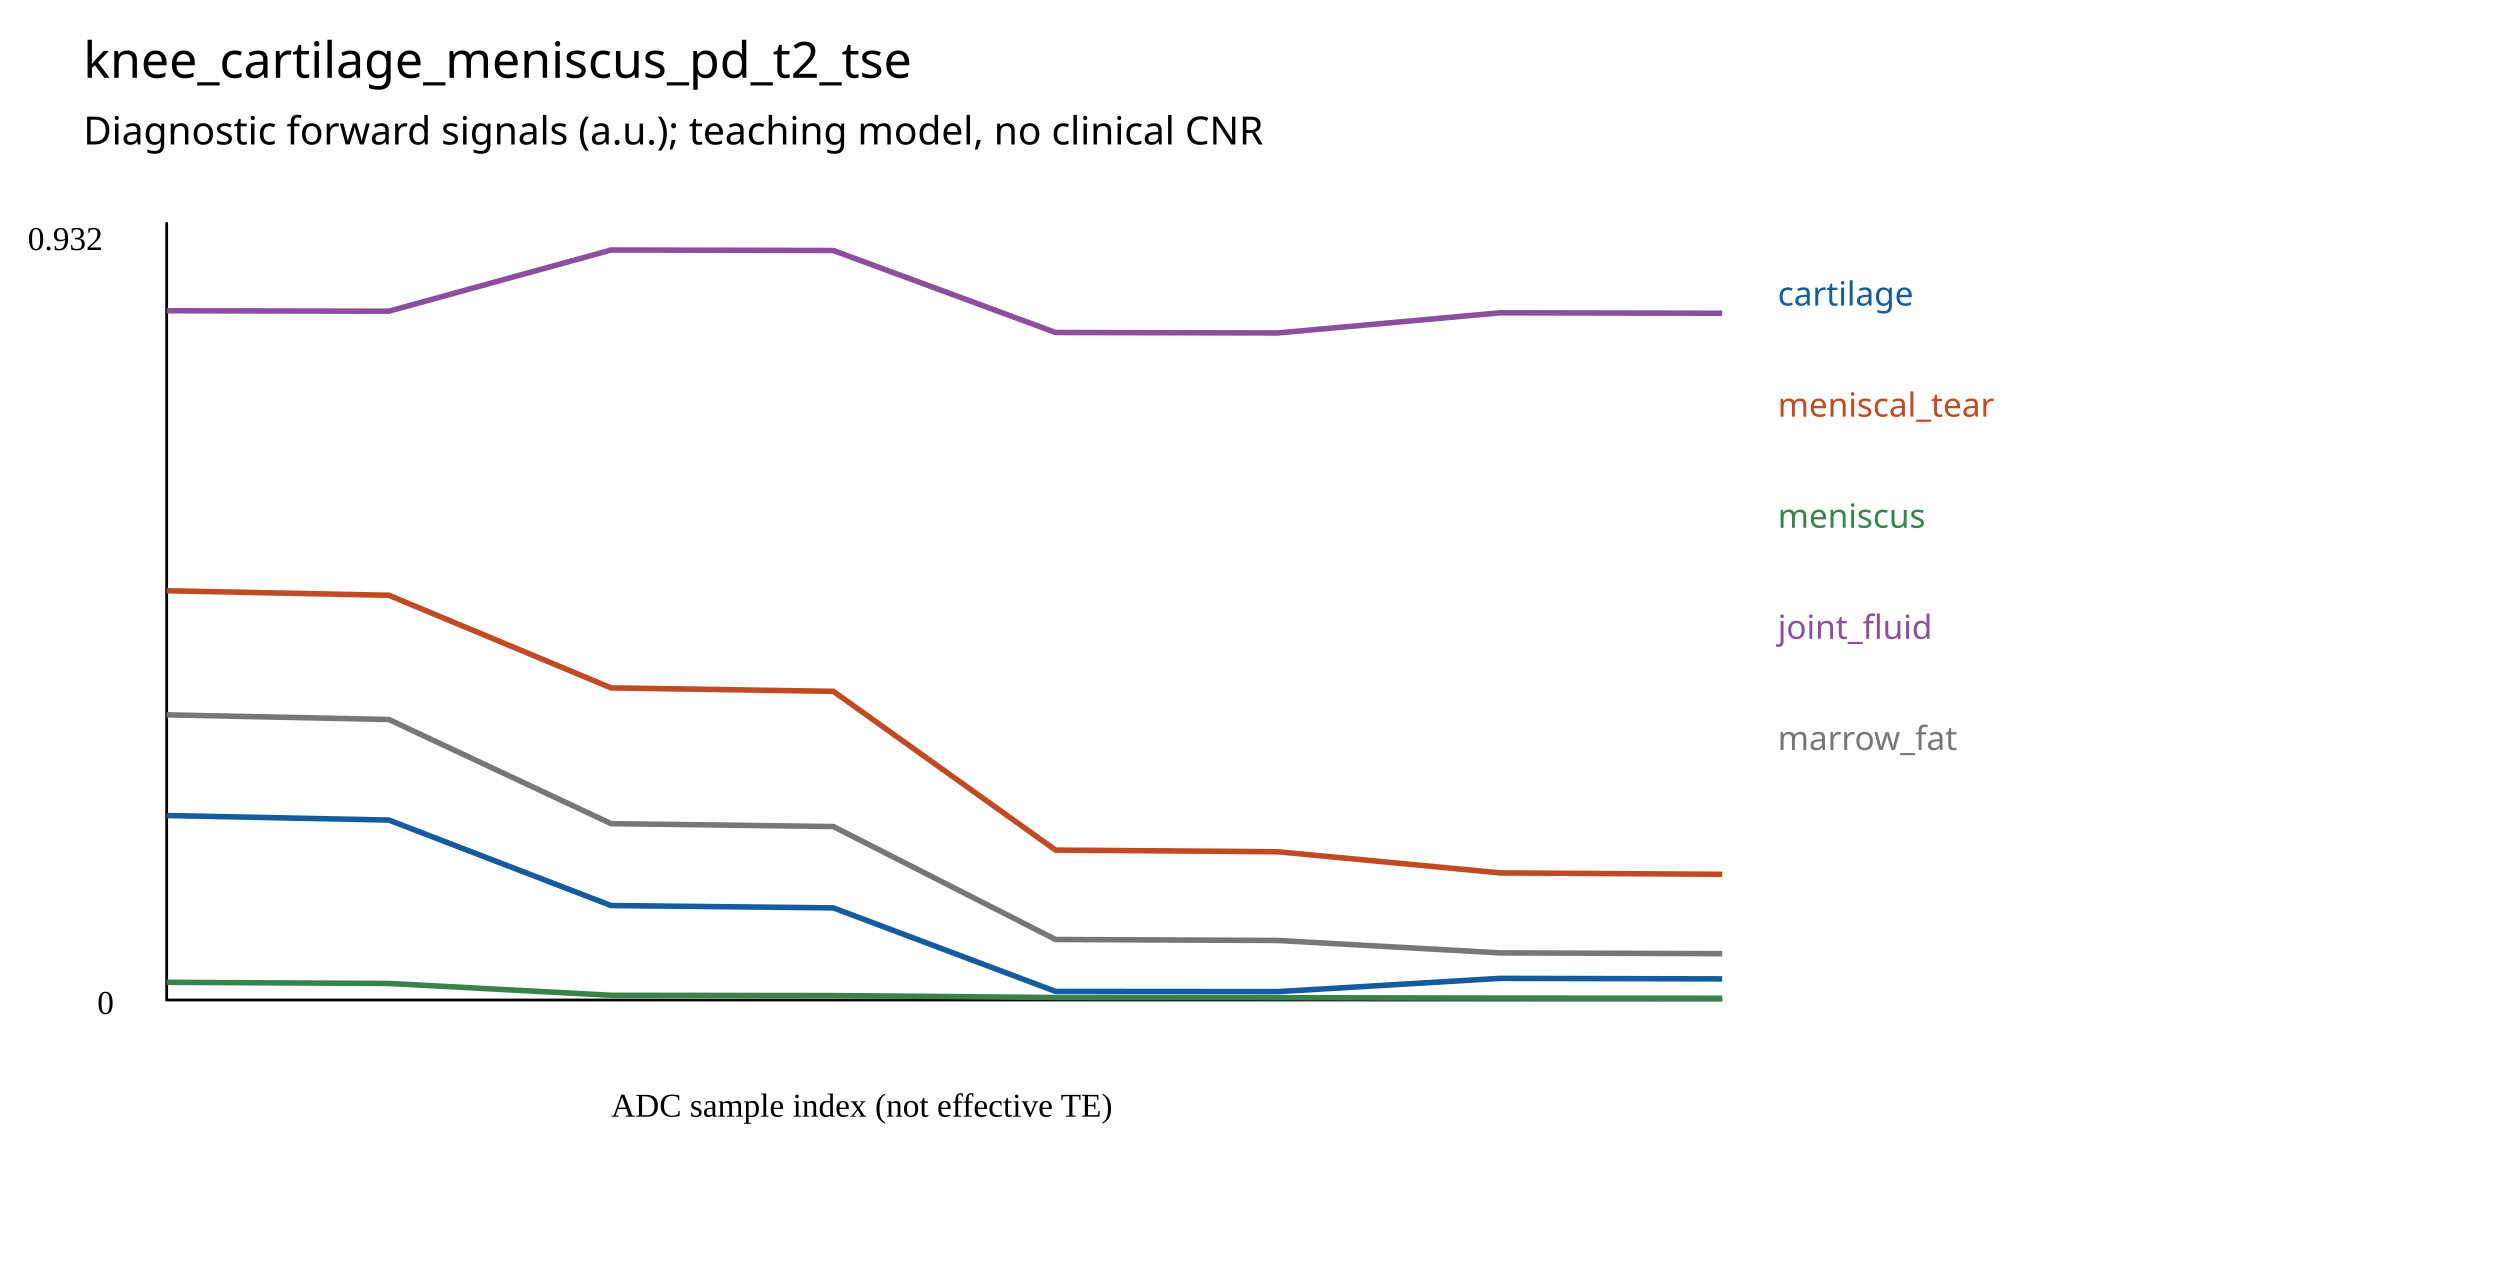
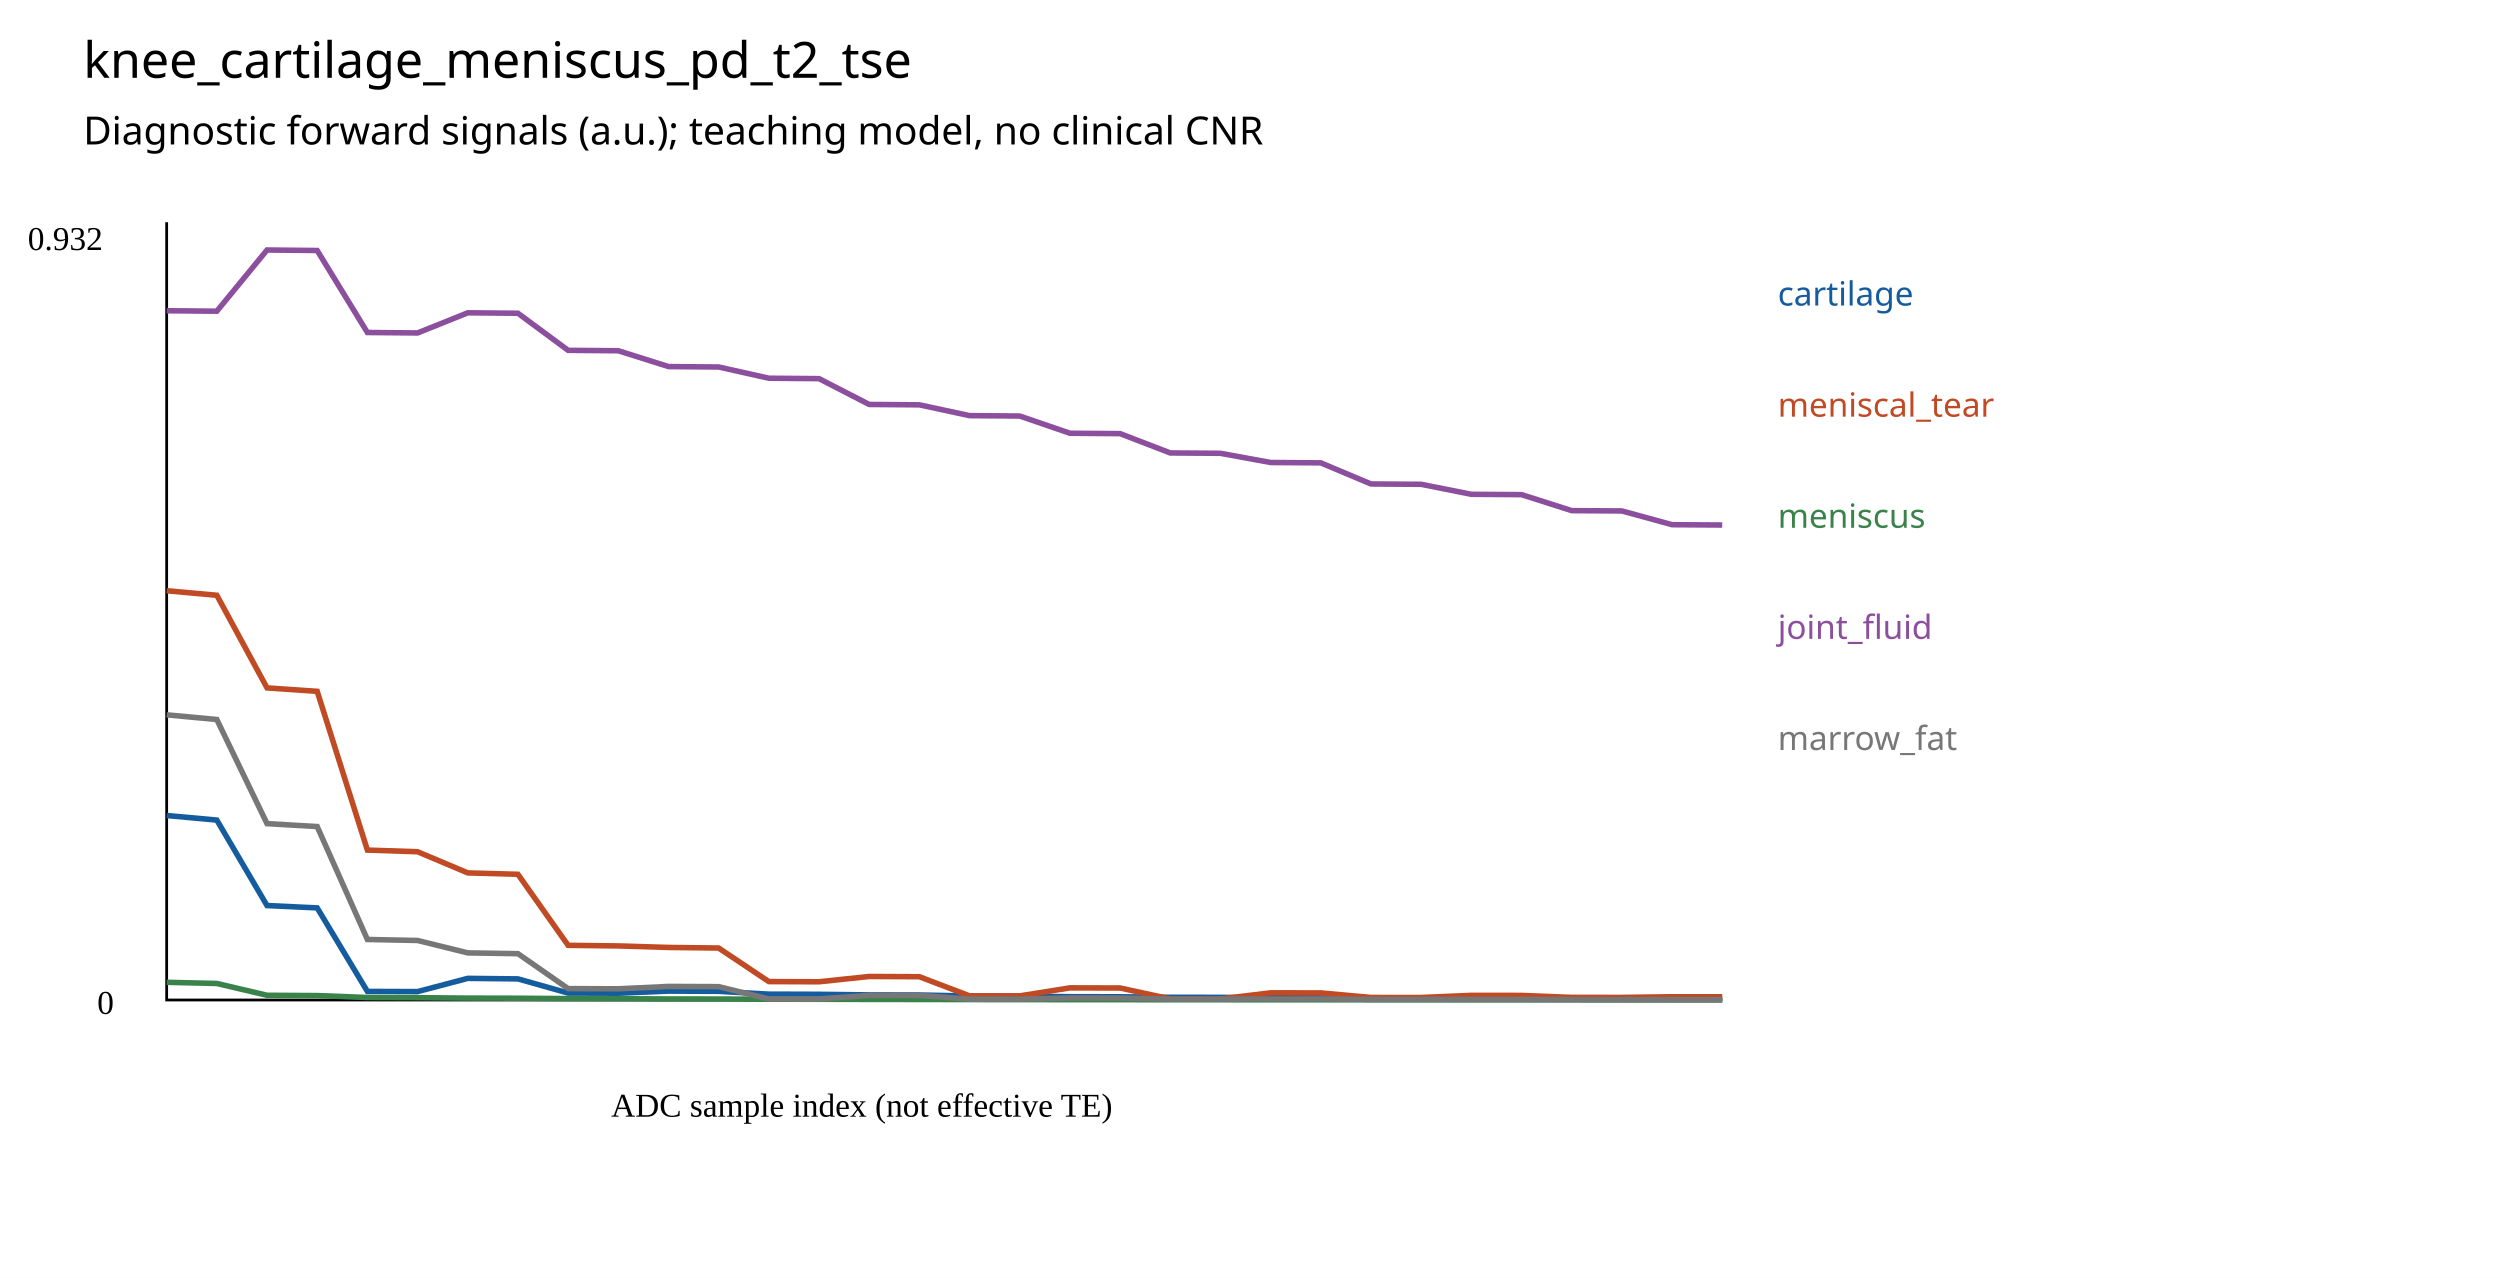
<svg xmlns="http://www.w3.org/2000/svg" width="900" height="460" viewBox="0 0 900 460">
  <rect width="900" height="460" fill="white" />
  <text x="30" y="28" font-family="sans-serif" font-size="18">knee_cartilage_meniscus_pd_t2_tse</text>
  <text x="30" y="52" font-family="sans-serif" font-size="14">Diagnostic forward signals (a.u.); teaching model, no clinical CNR</text>
  <path d="M60 80V360H620" fill="none" stroke="black" />
  <text x="10" y="90">0.932</text>
  <text x="35" y="365">0</text>
  <text x="220" y="402">ADC sample index (not effective TE)</text>
-   <polyline points="60.00,293.59 140.00,295.23 220.00,326.00 300.00,326.84 380.00,356.91 460.00,356.98 540.00,352.21 620.00,352.40" fill="none" stroke="#145c9e" stroke-width="2" />
+   <polyline points="60.00,293.59 78.06,295.23 96.13,326.00 114.19,326.84 132.26,356.91 150.32,356.98 168.39,352.21 186.45,352.40 204.52,357.50 222.58,357.56 240.65,356.80 258.71,356.88 276.77,357.89 294.84,357.95 312.90,358.16 330.97,358.20 349.03,358.56 367.10,358.60 385.16,358.81 403.23,358.84 421.29,359.03 439.35,359.05 457.42,359.20 475.48,359.22 493.55,359.34 511.61,359.36 529.68,359.45 547.74,359.47 565.81,359.55 583.87,359.56 601.94,359.63 620.00,359.63" fill="none" stroke="#145c9e" stroke-width="2" />
  <text x="640" y="110" fill="#145c9e" font-family="sans-serif">cartilage</text>
-   <polyline points="60.00,212.67 140.00,214.30 220.00,247.64 300.00,248.88 380.00,306.03 460.00,306.63 540.00,314.24 620.00,314.75" fill="none" stroke="#c04a23" stroke-width="2" />
+   <polyline points="60.00,212.67 78.06,214.30 96.13,247.64 114.19,248.88 132.26,306.03 150.32,306.63 168.39,314.24 186.45,314.75 204.52,340.32 222.58,340.53 240.65,341.08 258.71,341.29 276.77,353.37 294.84,353.44 312.90,351.53 330.97,351.62 349.03,358.51 367.10,358.52 385.16,355.63 403.23,355.68 421.29,359.61 439.35,359.61 457.42,357.42 475.48,357.45 493.55,359.09 511.61,359.10 529.68,358.33 547.74,358.35 565.81,359.06 583.87,359.07 601.94,358.83 620.00,358.84" fill="none" stroke="#c04a23" stroke-width="2" />
  <text x="640" y="150" fill="#c04a23" font-family="sans-serif">meniscal_tear</text>
-   <polyline points="60.00,353.63 140.00,354.05 220.00,358.30 300.00,358.41 380.00,359.10 460.00,359.16 540.00,359.32 620.00,359.36" fill="none" stroke="#39834b" stroke-width="2" />
+   <polyline points="60.00,353.63 78.06,354.05 96.13,358.30 114.19,358.41 132.26,359.10 150.32,359.16 168.39,359.32 186.45,359.36 204.52,359.50 222.58,359.53 240.65,359.63 258.71,359.65 276.77,359.72 294.84,359.74 312.90,359.79 330.97,359.81 349.03,359.85 367.10,359.86 385.16,359.89 403.23,359.89 421.29,359.92 439.35,359.92 457.42,359.94 475.48,359.94 493.55,359.95 511.61,359.96 529.68,359.97 547.74,359.97 565.81,359.97 583.87,359.98 601.94,359.98 620.00,359.98" fill="none" stroke="#39834b" stroke-width="2" />
  <text x="640" y="190" fill="#39834b" font-family="sans-serif">meniscus</text>
-   <polyline points="60.00,111.87 140.00,112.03 220.00,90.00 300.00,90.18 380.00,119.70 460.00,119.86 540.00,112.61 620.00,112.77" fill="none" stroke="#8b4f9e" stroke-width="2" />
+   <polyline points="60.00,111.87 78.06,112.03 96.13,90.00 114.19,90.18 132.26,119.70 150.32,119.86 168.39,112.61 186.45,112.77 204.52,126.12 222.58,126.27 240.65,131.97 258.71,132.12 276.77,136.16 294.84,136.31 312.90,145.60 330.97,145.74 349.03,149.63 367.10,149.77 385.16,155.97 403.23,156.11 421.29,163.06 439.35,163.19 457.42,166.50 475.48,166.63 493.55,174.23 511.61,174.35 529.68,177.95 547.74,178.07 565.81,183.83 583.87,183.94 601.94,188.89 620.00,189.01" fill="none" stroke="#8b4f9e" stroke-width="2" />
  <text x="640" y="230" fill="#8b4f9e" font-family="sans-serif">joint_fluid</text>
-   <polyline points="60.00,257.34 140.00,259.03 220.00,296.51 300.00,297.56 380.00,338.21 460.00,338.57 540.00,343.04 620.00,343.32" fill="none" stroke="#777777" stroke-width="2" />
+   <polyline points="60.00,257.34 78.06,259.03 96.13,296.51 114.19,297.56 132.26,338.21 150.32,338.57 168.39,343.04 186.45,343.32 204.52,355.90 222.58,355.97 240.65,355.11 258.71,355.19 276.77,359.63 294.84,359.64 312.90,358.33 330.97,358.35 349.03,359.69 367.10,359.69 385.16,359.27 403.23,359.29 421.29,359.67 439.35,359.68 457.42,359.63 475.48,359.63 493.55,359.77 511.61,359.77 529.68,359.79 547.74,359.79 565.81,359.85 583.87,359.85 601.94,359.88 620.00,359.88" fill="none" stroke="#777777" stroke-width="2" />
  <text x="640" y="270" fill="#777777" font-family="sans-serif">marrow_fat</text>
</svg>
